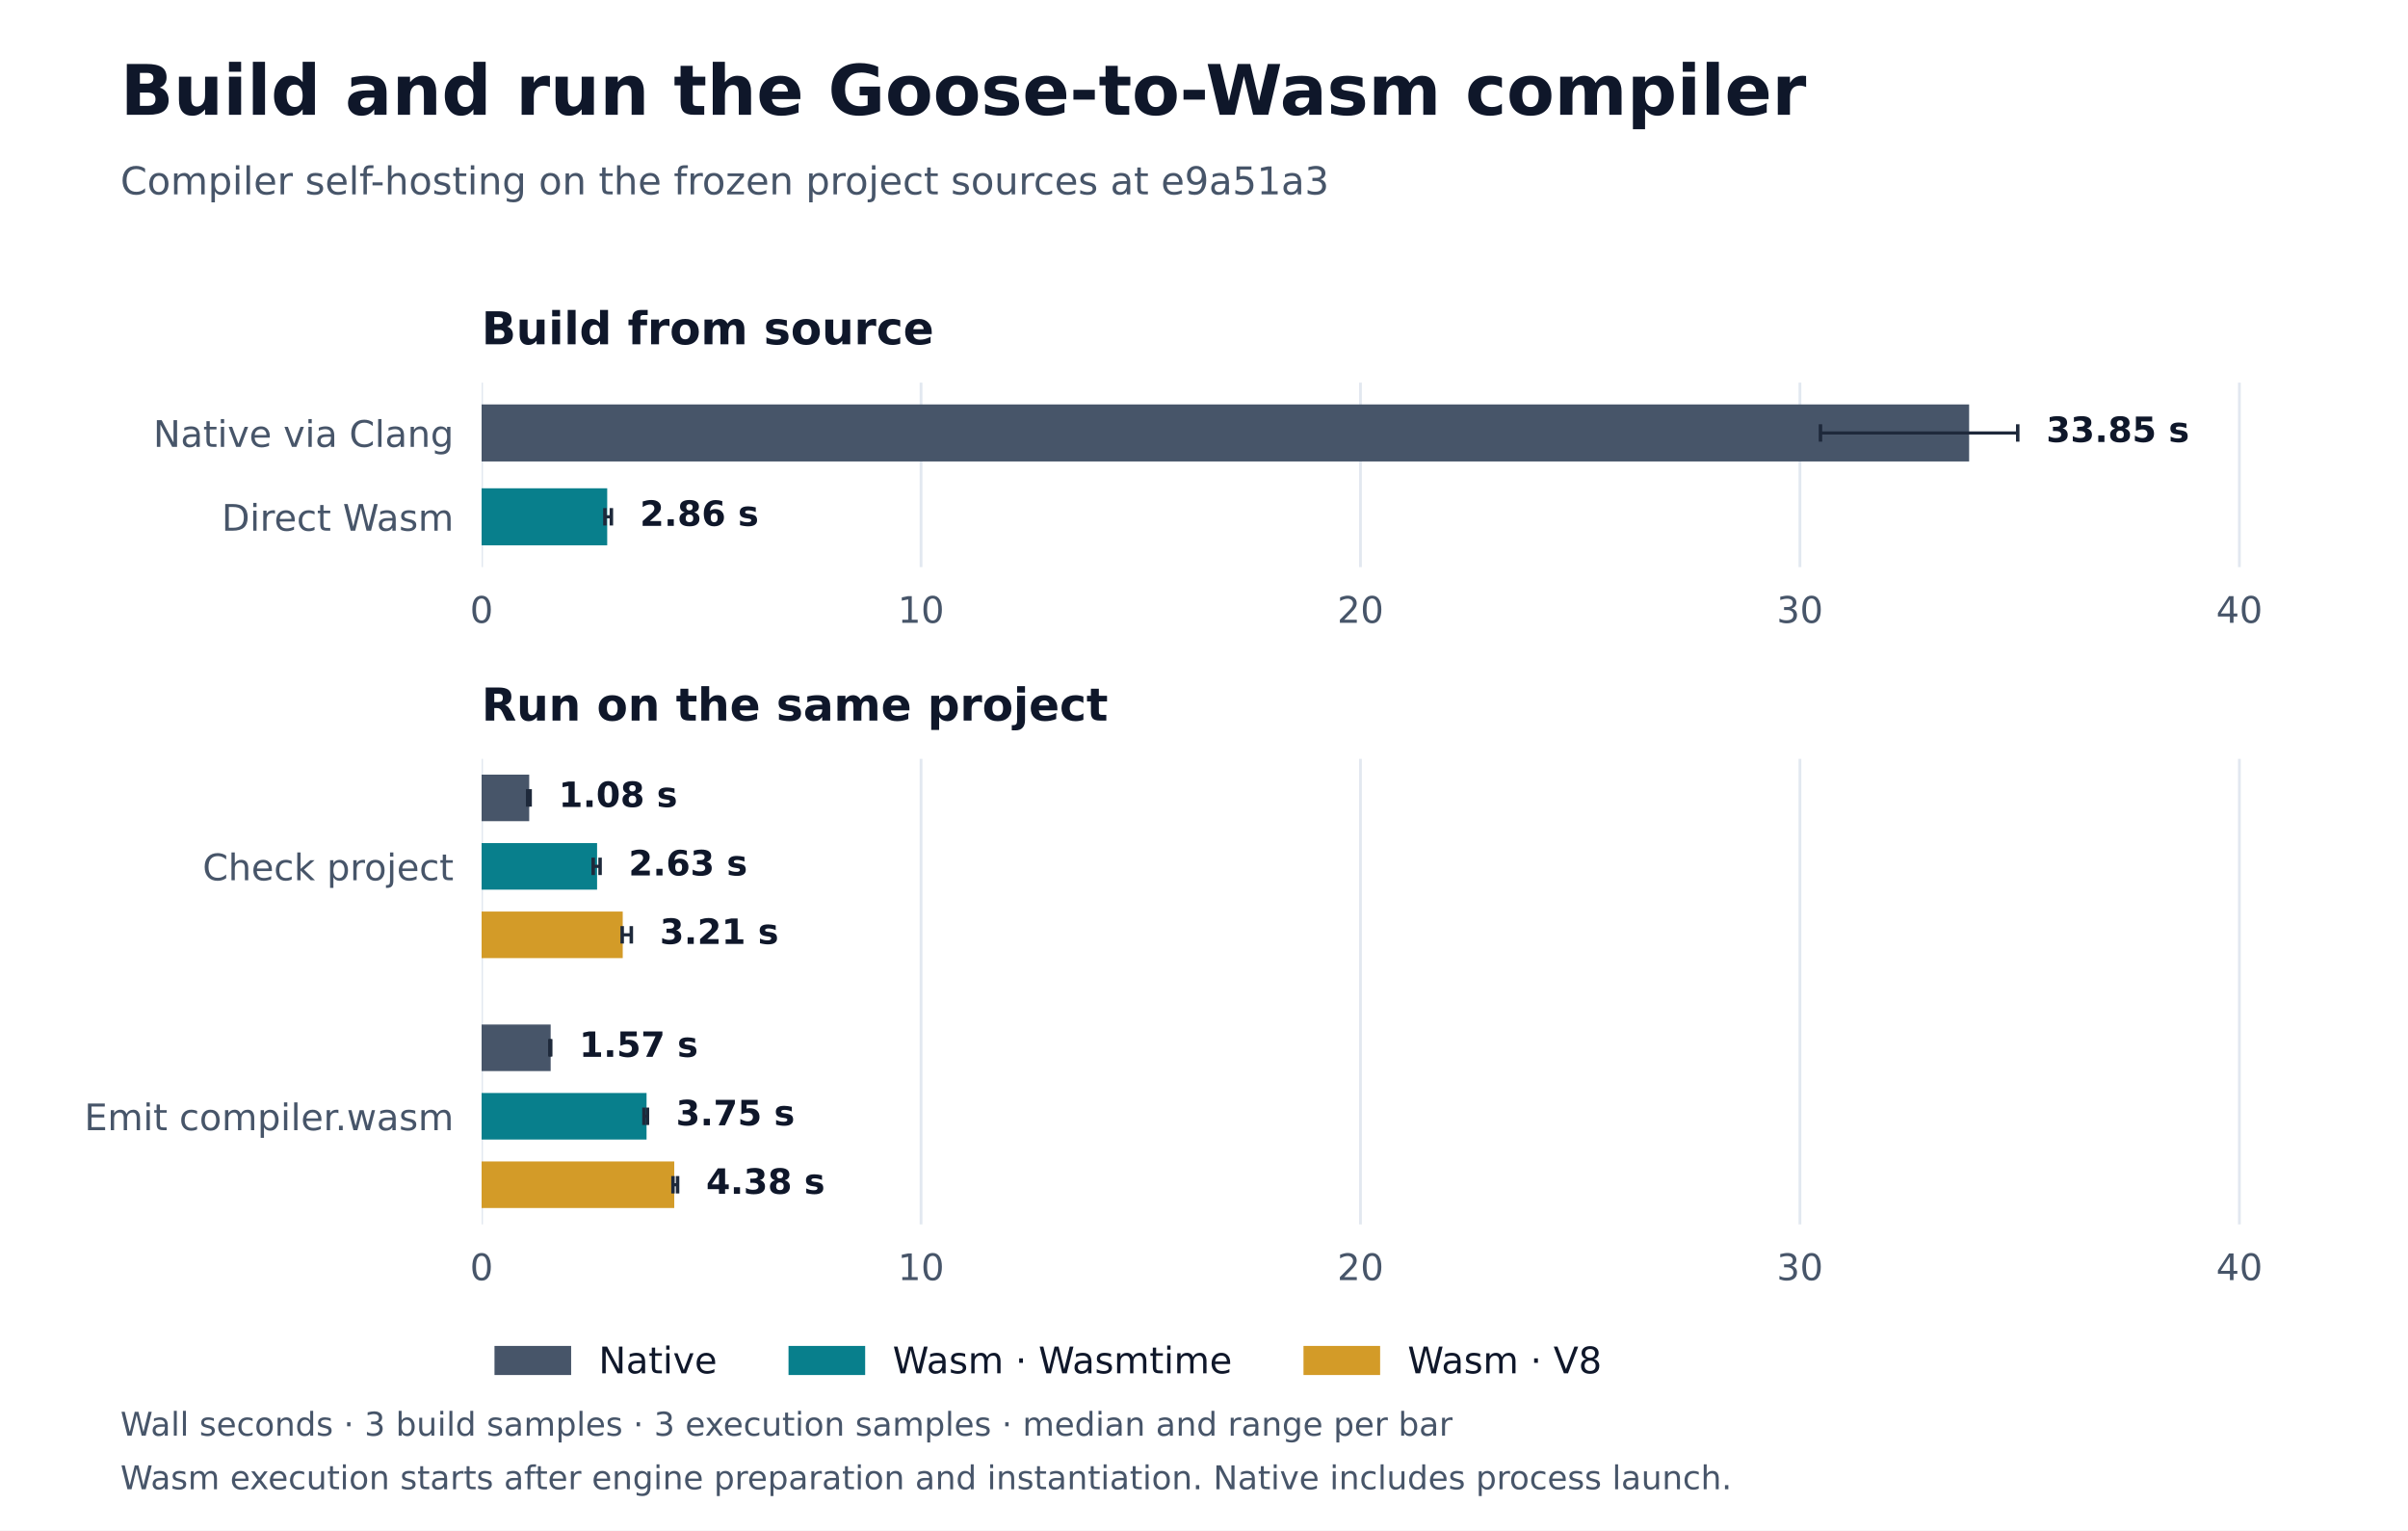
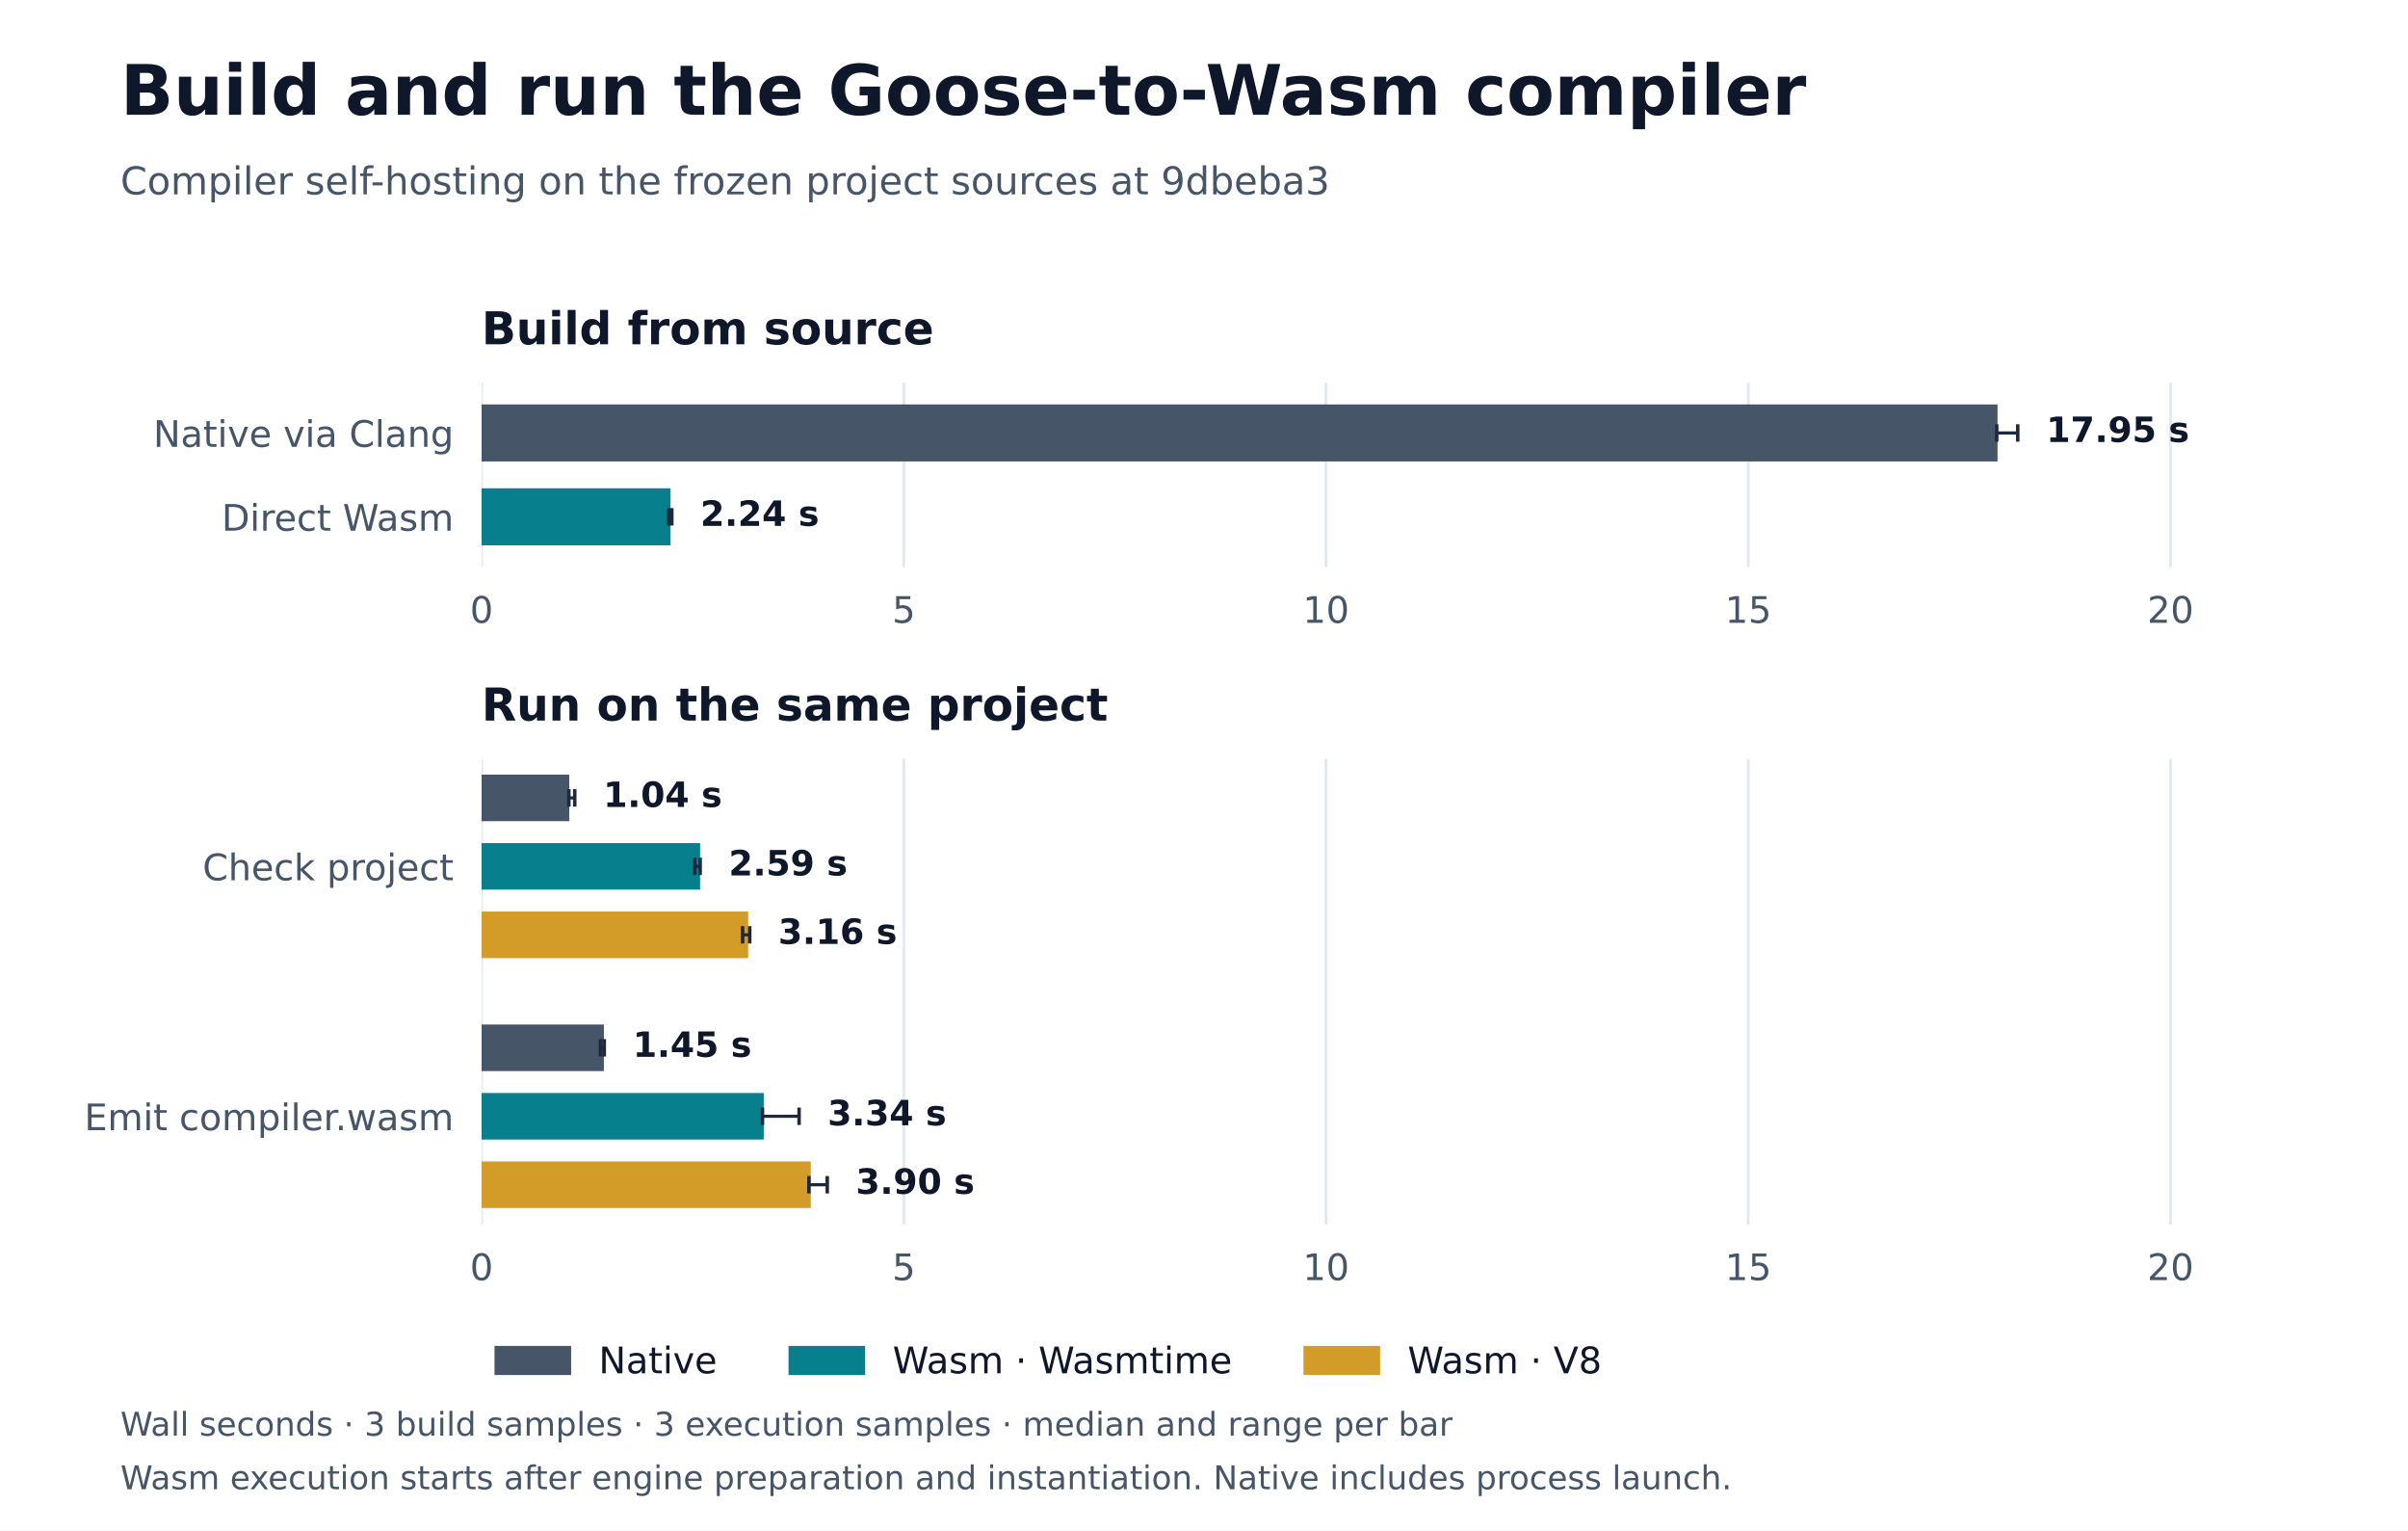
<svg xmlns="http://www.w3.org/2000/svg" xmlns:xlink="http://www.w3.org/1999/xlink" width="691.2pt" height="439.2pt" viewBox="0 0 691.2 439.2" version="1.1">
  <defs>
    <style type="text/css">*{stroke-linejoin: round; stroke-linecap: butt}</style>
  </defs>
  <g id="figure_1">
    <g id="patch_1">
      <path d="M 0 439.2 L 691.2 439.2 L 691.2 0 L 0 0 z " style="fill: #ffffff" />
    </g>
    <g id="axes_1">
      <g id="patch_2">
        <path d="M 138.24 162.735 L 649.728 162.735 L 649.728 109.8 L 138.24 109.8 z " style="fill: #ffffff" />
      </g>
      <g id="matplotlib.axis_1">
        <g id="xtick_1">
          <g id="line2d_1">
            <path d="M 138.24 162.735 L 138.24 109.8 " clip-path="url(#p8ee280f286)" style="fill: none; stroke: #e2e8f0; stroke-width: 0.8; stroke-linecap: square" />
          </g>
          <g id="line2d_2" />
          <g id="text_1">
            <text style="font-size: 10.5px; font-family: 'DejaVu Sans'; text-anchor: middle; fill: #475569" x="138.24" y="178.713" transform="rotate(-0 138.24 178.7125)">0</text>
          </g>
        </g>
        <g id="xtick_2">
          <g id="line2d_3">
-             <path d="M 264.379 162.735 L 264.379 109.8 " clip-path="url(#p8ee280f286)" style="fill: none; stroke: #e2e8f0; stroke-width: 0.8; stroke-linecap: square" />
+             <path d="M 259.437 162.735 L 259.437 109.8 " clip-path="url(#p8ee280f286)" style="fill: none; stroke: #e2e8f0; stroke-width: 0.8; stroke-linecap: square" />
          </g>
          <g id="line2d_4" />
          <g id="text_2">
-             <text style="font-size: 10.5px; font-family: 'DejaVu Sans'; text-anchor: middle; fill: #475569" x="264.379" y="178.713" transform="rotate(-0 264.3791 178.7125)">10</text>
+             <text style="font-size: 10.5px; font-family: 'DejaVu Sans'; text-anchor: middle; fill: #475569" x="259.437" y="178.713" transform="rotate(-0 259.4369 178.7125)">5</text>
          </g>
        </g>
        <g id="xtick_3">
          <g id="line2d_5">
-             <path d="M 390.518 162.735 L 390.518 109.8 " clip-path="url(#p8ee280f286)" style="fill: none; stroke: #e2e8f0; stroke-width: 0.8; stroke-linecap: square" />
+             <path d="M 380.634 162.735 L 380.634 109.8 " clip-path="url(#p8ee280f286)" style="fill: none; stroke: #e2e8f0; stroke-width: 0.8; stroke-linecap: square" />
          </g>
          <g id="line2d_6" />
          <g id="text_3">
-             <text style="font-size: 10.5px; font-family: 'DejaVu Sans'; text-anchor: middle; fill: #475569" x="390.518" y="178.713" transform="rotate(-0 390.5181 178.7125)">20</text>
+             <text style="font-size: 10.5px; font-family: 'DejaVu Sans'; text-anchor: middle; fill: #475569" x="380.634" y="178.713" transform="rotate(-0 380.6338 178.7125)">10</text>
          </g>
        </g>
        <g id="xtick_4">
          <g id="line2d_7">
-             <path d="M 516.657 162.735 L 516.657 109.8 " clip-path="url(#p8ee280f286)" style="fill: none; stroke: #e2e8f0; stroke-width: 0.8; stroke-linecap: square" />
+             <path d="M 501.831 162.735 L 501.831 109.8 " clip-path="url(#p8ee280f286)" style="fill: none; stroke: #e2e8f0; stroke-width: 0.8; stroke-linecap: square" />
          </g>
          <g id="line2d_8" />
          <g id="text_4">
-             <text style="font-size: 10.5px; font-family: 'DejaVu Sans'; text-anchor: middle; fill: #475569" x="516.657" y="178.713" transform="rotate(-0 516.6572 178.7125)">30</text>
+             <text style="font-size: 10.5px; font-family: 'DejaVu Sans'; text-anchor: middle; fill: #475569" x="501.831" y="178.713" transform="rotate(-0 501.8307 178.7125)">15</text>
          </g>
        </g>
        <g id="xtick_5">
          <g id="line2d_9">
-             <path d="M 642.796 162.735 L 642.796 109.8 " clip-path="url(#p8ee280f286)" style="fill: none; stroke: #e2e8f0; stroke-width: 0.8; stroke-linecap: square" />
+             <path d="M 623.028 162.735 L 623.028 109.8 " clip-path="url(#p8ee280f286)" style="fill: none; stroke: #e2e8f0; stroke-width: 0.8; stroke-linecap: square" />
          </g>
          <g id="line2d_10" />
          <g id="text_5">
-             <text style="font-size: 10.5px; font-family: 'DejaVu Sans'; text-anchor: middle; fill: #475569" x="642.796" y="178.713" transform="rotate(-0 642.7962 178.7125)">40</text>
+             <text style="font-size: 10.5px; font-family: 'DejaVu Sans'; text-anchor: middle; fill: #475569" x="623.028" y="178.713" transform="rotate(-0 623.0277 178.7125)">20</text>
          </g>
        </g>
      </g>
      <g id="matplotlib.axis_2">
        <g id="ytick_1">
          <g id="line2d_11" />
          <g id="text_6">
            <text style="font-size: 10.5px; font-family: 'DejaVu Sans'; text-anchor: end; fill: #475569" x="130.24" y="128.226" transform="rotate(-0 130.24 128.226)">Native via Clang</text>
          </g>
        </g>
        <g id="ytick_2">
          <g id="line2d_12" />
          <g id="text_7">
            <text style="font-size: 10.5px; font-family: 'DejaVu Sans'; text-anchor: end; fill: #475569" x="130.24" y="152.287" transform="rotate(-0 130.24 152.2874)">Direct Wasm</text>
          </g>
        </g>
      </g>
      <g id="patch_3">
-         <path d="M 138.24 116.056 L 565.225 116.056 L 565.225 132.418 L 138.24 132.418 z " clip-path="url(#p8ee280f286)" style="fill: #475569" />
+         <path d="M 138.24 116.056 L 573.379 116.056 L 573.379 132.418 L 138.24 132.418 z " clip-path="url(#p8ee280f286)" style="fill: #475569" />
      </g>
      <g id="patch_4">
-         <path d="M 138.24 140.117 L 174.295 140.117 L 174.295 156.479 L 138.24 156.479 z " clip-path="url(#p8ee280f286)" style="fill: #087f8c" />
+         <path d="M 138.24 140.117 L 192.467 140.117 L 192.467 156.479 L 138.24 156.479 z " clip-path="url(#p8ee280f286)" style="fill: #087f8c" />
      </g>
      <g id="LineCollection_1">
-         <path d="M 522.554 124.237 L 579.178 124.237 " clip-path="url(#p8ee280f286)" style="fill: none; stroke: #1e293b; stroke-width: 0.9" />
+         <path d="M 573.147 124.237 L 579.178 124.237 " clip-path="url(#p8ee280f286)" style="fill: none; stroke: #1e293b; stroke-width: 0.9" />
      </g>
      <g id="line2d_13">
        <defs>
          <path id="m0acf684bec" d="M 0 2.5 L 0 -2.5 " style="stroke: #1e293b" />
        </defs>
        <g clip-path="url(#p8ee280f286)">
-           <use xlink:href="#m0acf684bec" x="522.554" y="124.237" style="fill: #1f77b4; stroke: #1e293b" />
+           <use xlink:href="#m0acf684bec" x="573.147" y="124.237" style="fill: #1f77b4; stroke: #1e293b" />
        </g>
      </g>
      <g id="line2d_14">
        <g clip-path="url(#p8ee280f286)">
          <use xlink:href="#m0acf684bec" x="579.178" y="124.237" style="fill: #1f77b4; stroke: #1e293b" />
        </g>
      </g>
      <g id="LineCollection_2">
-         <path d="M 173.634 148.298 L 175.488 148.298 " clip-path="url(#p8ee280f286)" style="fill: none; stroke: #1e293b; stroke-width: 0.9" />
+         <path d="M 191.993 148.298 L 192.839 148.298 " clip-path="url(#p8ee280f286)" style="fill: none; stroke: #1e293b; stroke-width: 0.9" />
      </g>
      <g id="line2d_15">
        <g clip-path="url(#p8ee280f286)">
-           <use xlink:href="#m0acf684bec" x="173.634" y="148.298" style="fill: #1f77b4; stroke: #1e293b" />
+           <use xlink:href="#m0acf684bec" x="191.993" y="148.298" style="fill: #1f77b4; stroke: #1e293b" />
        </g>
      </g>
      <g id="line2d_16">
        <g clip-path="url(#p8ee280f286)">
-           <use xlink:href="#m0acf684bec" x="175.488" y="148.298" style="fill: #1f77b4; stroke: #1e293b" />
+           <use xlink:href="#m0acf684bec" x="192.839" y="148.298" style="fill: #1f77b4; stroke: #1e293b" />
        </g>
      </g>
      <g id="text_8">
-         <text style="font-weight: 700; font-size: 10px; font-family: 'DejaVu Sans'; text-anchor: start; fill: #0f172a" x="587.362" y="126.834" transform="rotate(-0 587.3617 126.8345)">33.85 s</text>
+         <text style="font-weight: 700; font-size: 10px; font-family: 'DejaVu Sans'; text-anchor: start; fill: #0f172a" x="587.362" y="126.834" transform="rotate(-0 587.3617 126.8345)">17.95 s</text>
      </g>
      <g id="text_9">
-         <text style="font-weight: 700; font-size: 10px; font-family: 'DejaVu Sans'; text-anchor: start; fill: #0f172a" x="183.672" y="150.896" transform="rotate(-0 183.6719 150.8958)">2.86 s</text>
+         <text style="font-weight: 700; font-size: 10px; font-family: 'DejaVu Sans'; text-anchor: start; fill: #0f172a" x="201.023" y="150.896" transform="rotate(-0 201.0233 150.8958)">2.24 s</text>
      </g>
      <g id="text_10">
        <text style="font-weight: 700; font-size: 13px; font-family: 'DejaVu Sans'; text-anchor: start; fill: #0f172a" x="138.24" y="98.8" transform="rotate(-0 138.24 98.8)">Build from source</text>
      </g>
    </g>
    <g id="axes_2">
      <g id="patch_5">
        <path d="M 138.24 351.36 L 649.728 351.36 L 649.728 217.762 L 138.24 217.762 z " style="fill: #ffffff" />
      </g>
      <g id="matplotlib.axis_3">
        <g id="xtick_6">
          <g id="line2d_17">
            <path d="M 138.24 351.36 L 138.24 217.762 " clip-path="url(#p224face17b)" style="fill: none; stroke: #e2e8f0; stroke-width: 0.8; stroke-linecap: square" />
          </g>
          <g id="line2d_18" />
          <g id="text_11">
            <text style="font-size: 10.5px; font-family: 'DejaVu Sans'; text-anchor: middle; fill: #475569" x="138.24" y="367.338" transform="rotate(-0 138.24 367.3375)">0</text>
          </g>
        </g>
        <g id="xtick_7">
          <g id="line2d_19">
-             <path d="M 264.379 351.36 L 264.379 217.762 " clip-path="url(#p224face17b)" style="fill: none; stroke: #e2e8f0; stroke-width: 0.8; stroke-linecap: square" />
+             <path d="M 259.437 351.36 L 259.437 217.762 " clip-path="url(#p224face17b)" style="fill: none; stroke: #e2e8f0; stroke-width: 0.8; stroke-linecap: square" />
          </g>
          <g id="line2d_20" />
          <g id="text_12">
-             <text style="font-size: 10.5px; font-family: 'DejaVu Sans'; text-anchor: middle; fill: #475569" x="264.379" y="367.338" transform="rotate(-0 264.3791 367.3375)">10</text>
+             <text style="font-size: 10.5px; font-family: 'DejaVu Sans'; text-anchor: middle; fill: #475569" x="259.437" y="367.338" transform="rotate(-0 259.4369 367.3375)">5</text>
          </g>
        </g>
        <g id="xtick_8">
          <g id="line2d_21">
-             <path d="M 390.518 351.36 L 390.518 217.762 " clip-path="url(#p224face17b)" style="fill: none; stroke: #e2e8f0; stroke-width: 0.8; stroke-linecap: square" />
+             <path d="M 380.634 351.36 L 380.634 217.762 " clip-path="url(#p224face17b)" style="fill: none; stroke: #e2e8f0; stroke-width: 0.8; stroke-linecap: square" />
          </g>
          <g id="line2d_22" />
          <g id="text_13">
-             <text style="font-size: 10.5px; font-family: 'DejaVu Sans'; text-anchor: middle; fill: #475569" x="390.518" y="367.338" transform="rotate(-0 390.5181 367.3375)">20</text>
+             <text style="font-size: 10.5px; font-family: 'DejaVu Sans'; text-anchor: middle; fill: #475569" x="380.634" y="367.338" transform="rotate(-0 380.6338 367.3375)">10</text>
          </g>
        </g>
        <g id="xtick_9">
          <g id="line2d_23">
-             <path d="M 516.657 351.36 L 516.657 217.762 " clip-path="url(#p224face17b)" style="fill: none; stroke: #e2e8f0; stroke-width: 0.8; stroke-linecap: square" />
+             <path d="M 501.831 351.36 L 501.831 217.762 " clip-path="url(#p224face17b)" style="fill: none; stroke: #e2e8f0; stroke-width: 0.8; stroke-linecap: square" />
          </g>
          <g id="line2d_24" />
          <g id="text_14">
-             <text style="font-size: 10.5px; font-family: 'DejaVu Sans'; text-anchor: middle; fill: #475569" x="516.657" y="367.338" transform="rotate(-0 516.6572 367.3375)">30</text>
+             <text style="font-size: 10.5px; font-family: 'DejaVu Sans'; text-anchor: middle; fill: #475569" x="501.831" y="367.338" transform="rotate(-0 501.8307 367.3375)">15</text>
          </g>
        </g>
        <g id="xtick_10">
          <g id="line2d_25">
-             <path d="M 642.796 351.36 L 642.796 217.762 " clip-path="url(#p224face17b)" style="fill: none; stroke: #e2e8f0; stroke-width: 0.8; stroke-linecap: square" />
+             <path d="M 623.028 351.36 L 623.028 217.762 " clip-path="url(#p224face17b)" style="fill: none; stroke: #e2e8f0; stroke-width: 0.8; stroke-linecap: square" />
          </g>
          <g id="line2d_26" />
          <g id="text_15">
-             <text style="font-size: 10.5px; font-family: 'DejaVu Sans'; text-anchor: middle; fill: #475569" x="642.796" y="367.338" transform="rotate(-0 642.7962 367.3375)">40</text>
+             <text style="font-size: 10.5px; font-family: 'DejaVu Sans'; text-anchor: middle; fill: #475569" x="623.028" y="367.338" transform="rotate(-0 623.0277 367.3375)">20</text>
          </g>
        </g>
      </g>
      <g id="matplotlib.axis_4">
        <g id="ytick_3">
          <g id="line2d_27" />
          <g id="text_16">
            <text style="font-size: 10.5px; font-family: 'DejaVu Sans'; text-anchor: end; fill: #475569" x="130.24" y="252.597" transform="rotate(-0 130.24 252.5967)">Check project</text>
          </g>
        </g>
        <g id="ytick_4">
          <g id="line2d_28" />
          <g id="text_17">
            <text style="font-size: 10.5px; font-family: 'DejaVu Sans'; text-anchor: end; fill: #475569" x="130.24" y="324.307" transform="rotate(-0 130.24 324.3073)">Emit compiler.wasm</text>
          </g>
        </g>
      </g>
      <g id="patch_6">
-         <path d="M 138.24 222.281 L 151.905 222.281 L 151.905 235.641 L 138.24 235.641 z " clip-path="url(#p224face17b)" style="fill: #475569" />
+         <path d="M 138.24 222.281 L 163.396 222.281 L 163.396 235.641 L 138.24 235.641 z " clip-path="url(#p224face17b)" style="fill: #475569" />
      </g>
      <g id="patch_7">
-         <path d="M 138.24 241.928 L 171.387 241.928 L 171.387 255.287 L 138.24 255.287 z " clip-path="url(#p224face17b)" style="fill: #087f8c" />
+         <path d="M 138.24 241.928 L 200.96 241.928 L 200.96 255.287 L 138.24 255.287 z " clip-path="url(#p224face17b)" style="fill: #087f8c" />
      </g>
      <g id="patch_8">
-         <path d="M 138.24 261.574 L 178.751 261.574 L 178.751 274.934 L 138.24 274.934 z " clip-path="url(#p224face17b)" style="fill: #d39b28" />
+         <path d="M 138.24 261.574 L 214.76 261.574 L 214.76 274.934 L 138.24 274.934 z " clip-path="url(#p224face17b)" style="fill: #d39b28" />
      </g>
      <g id="patch_9">
-         <path d="M 138.24 293.992 L 158.065 293.992 L 158.065 307.351 L 138.24 307.351 z " clip-path="url(#p224face17b)" style="fill: #475569" />
+         <path d="M 138.24 293.992 L 173.344 293.992 L 173.344 307.351 L 138.24 307.351 z " clip-path="url(#p224face17b)" style="fill: #475569" />
      </g>
      <g id="patch_10">
-         <path d="M 138.24 313.638 L 185.589 313.638 L 185.589 326.998 L 138.24 326.998 z " clip-path="url(#p224face17b)" style="fill: #087f8c" />
+         <path d="M 138.24 313.638 L 219.234 313.638 L 219.234 326.998 L 138.24 326.998 z " clip-path="url(#p224face17b)" style="fill: #087f8c" />
      </g>
      <g id="patch_11">
-         <path d="M 138.24 333.285 L 193.541 333.285 L 193.541 346.645 L 138.24 346.645 z " clip-path="url(#p224face17b)" style="fill: #d39b28" />
+         <path d="M 138.24 333.285 L 232.727 333.285 L 232.727 346.645 L 138.24 346.645 z " clip-path="url(#p224face17b)" style="fill: #d39b28" />
      </g>
      <g id="LineCollection_3">
-         <path d="M 151.463 228.961 L 152.171 228.961 " clip-path="url(#p224face17b)" style="fill: none; stroke: #1e293b; stroke-width: 0.9" />
+         <path d="M 163.284 228.961 L 164.979 228.961 " clip-path="url(#p224face17b)" style="fill: none; stroke: #1e293b; stroke-width: 0.9" />
      </g>
      <g id="line2d_29">
        <g clip-path="url(#p224face17b)">
-           <use xlink:href="#m0acf684bec" x="151.463" y="228.961" style="fill: #1f77b4; stroke: #1e293b" />
+           <use xlink:href="#m0acf684bec" x="163.284" y="228.961" style="fill: #1f77b4; stroke: #1e293b" />
        </g>
      </g>
      <g id="line2d_30">
        <g clip-path="url(#p224face17b)">
-           <use xlink:href="#m0acf684bec" x="152.171" y="228.961" style="fill: #1f77b4; stroke: #1e293b" />
+           <use xlink:href="#m0acf684bec" x="164.979" y="228.961" style="fill: #1f77b4; stroke: #1e293b" />
        </g>
      </g>
      <g id="LineCollection_4">
-         <path d="M 170.273 248.608 L 172.25 248.608 " clip-path="url(#p224face17b)" style="fill: none; stroke: #1e293b; stroke-width: 0.9" />
+         <path d="M 199.449 248.608 L 200.977 248.608 " clip-path="url(#p224face17b)" style="fill: none; stroke: #1e293b; stroke-width: 0.9" />
      </g>
      <g id="line2d_31">
        <g clip-path="url(#p224face17b)">
-           <use xlink:href="#m0acf684bec" x="170.273" y="248.608" style="fill: #1f77b4; stroke: #1e293b" />
+           <use xlink:href="#m0acf684bec" x="199.449" y="248.608" style="fill: #1f77b4; stroke: #1e293b" />
        </g>
      </g>
      <g id="line2d_32">
        <g clip-path="url(#p224face17b)">
-           <use xlink:href="#m0acf684bec" x="172.25" y="248.608" style="fill: #1f77b4; stroke: #1e293b" />
+           <use xlink:href="#m0acf684bec" x="200.977" y="248.608" style="fill: #1f77b4; stroke: #1e293b" />
        </g>
      </g>
      <g id="LineCollection_5">
-         <path d="M 178.596 268.254 L 181.213 268.254 " clip-path="url(#p224face17b)" style="fill: none; stroke: #1e293b; stroke-width: 0.9" />
+         <path d="M 213.153 268.254 L 215.204 268.254 " clip-path="url(#p224face17b)" style="fill: none; stroke: #1e293b; stroke-width: 0.9" />
      </g>
      <g id="line2d_33">
        <g clip-path="url(#p224face17b)">
-           <use xlink:href="#m0acf684bec" x="178.596" y="268.254" style="fill: #1f77b4; stroke: #1e293b" />
+           <use xlink:href="#m0acf684bec" x="213.153" y="268.254" style="fill: #1f77b4; stroke: #1e293b" />
        </g>
      </g>
      <g id="line2d_34">
        <g clip-path="url(#p224face17b)">
-           <use xlink:href="#m0acf684bec" x="181.213" y="268.254" style="fill: #1f77b4; stroke: #1e293b" />
+           <use xlink:href="#m0acf684bec" x="215.204" y="268.254" style="fill: #1f77b4; stroke: #1e293b" />
        </g>
      </g>
      <g id="LineCollection_6">
-         <path d="M 157.83 300.671 L 158.08 300.671 " clip-path="url(#p224face17b)" style="fill: none; stroke: #1e293b; stroke-width: 0.9" />
+         <path d="M 172.376 300.671 L 173.458 300.671 " clip-path="url(#p224face17b)" style="fill: none; stroke: #1e293b; stroke-width: 0.9" />
      </g>
      <g id="line2d_35">
        <g clip-path="url(#p224face17b)">
-           <use xlink:href="#m0acf684bec" x="157.83" y="300.671" style="fill: #1f77b4; stroke: #1e293b" />
+           <use xlink:href="#m0acf684bec" x="172.376" y="300.671" style="fill: #1f77b4; stroke: #1e293b" />
        </g>
      </g>
      <g id="line2d_36">
        <g clip-path="url(#p224face17b)">
-           <use xlink:href="#m0acf684bec" x="158.08" y="300.671" style="fill: #1f77b4; stroke: #1e293b" />
+           <use xlink:href="#m0acf684bec" x="173.458" y="300.671" style="fill: #1f77b4; stroke: #1e293b" />
        </g>
      </g>
      <g id="LineCollection_7">
-         <path d="M 184.84 320.318 L 185.845 320.318 " clip-path="url(#p224face17b)" style="fill: none; stroke: #1e293b; stroke-width: 0.9" />
+         <path d="M 218.863 320.318 L 229.371 320.318 " clip-path="url(#p224face17b)" style="fill: none; stroke: #1e293b; stroke-width: 0.9" />
      </g>
      <g id="line2d_37">
        <g clip-path="url(#p224face17b)">
-           <use xlink:href="#m0acf684bec" x="184.84" y="320.318" style="fill: #1f77b4; stroke: #1e293b" />
+           <use xlink:href="#m0acf684bec" x="218.863" y="320.318" style="fill: #1f77b4; stroke: #1e293b" />
        </g>
      </g>
      <g id="line2d_38">
        <g clip-path="url(#p224face17b)">
-           <use xlink:href="#m0acf684bec" x="185.845" y="320.318" style="fill: #1f77b4; stroke: #1e293b" />
+           <use xlink:href="#m0acf684bec" x="229.371" y="320.318" style="fill: #1f77b4; stroke: #1e293b" />
        </g>
      </g>
      <g id="LineCollection_8">
-         <path d="M 193.177 339.965 L 194.496 339.965 " clip-path="url(#p224face17b)" style="fill: none; stroke: #1e293b; stroke-width: 0.9" />
+         <path d="M 232.19 339.965 L 237.459 339.965 " clip-path="url(#p224face17b)" style="fill: none; stroke: #1e293b; stroke-width: 0.9" />
      </g>
      <g id="line2d_39">
        <g clip-path="url(#p224face17b)">
-           <use xlink:href="#m0acf684bec" x="193.177" y="339.965" style="fill: #1f77b4; stroke: #1e293b" />
+           <use xlink:href="#m0acf684bec" x="232.19" y="339.965" style="fill: #1f77b4; stroke: #1e293b" />
        </g>
      </g>
      <g id="line2d_40">
        <g clip-path="url(#p224face17b)">
-           <use xlink:href="#m0acf684bec" x="194.496" y="339.965" style="fill: #1f77b4; stroke: #1e293b" />
+           <use xlink:href="#m0acf684bec" x="237.459" y="339.965" style="fill: #1f77b4; stroke: #1e293b" />
        </g>
      </g>
      <g id="text_18">
-         <text style="font-weight: 700; font-size: 10px; font-family: 'DejaVu Sans'; text-anchor: start; fill: #0f172a" x="160.355" y="231.558" transform="rotate(-0 160.3551 231.5585)">1.08 s</text>
+         <text style="font-weight: 700; font-size: 10px; font-family: 'DejaVu Sans'; text-anchor: start; fill: #0f172a" x="173.163" y="231.558" transform="rotate(-0 173.1626 231.5585)">1.04 s</text>
      </g>
      <g id="text_19">
-         <text style="font-weight: 700; font-size: 10px; font-family: 'DejaVu Sans'; text-anchor: start; fill: #0f172a" x="180.433" y="251.205" transform="rotate(-0 180.4334 251.2052)">2.63 s</text>
+         <text style="font-weight: 700; font-size: 10px; font-family: 'DejaVu Sans'; text-anchor: start; fill: #0f172a" x="209.16" y="251.205" transform="rotate(-0 209.1604 251.2052)">2.59 s</text>
      </g>
      <g id="text_20">
-         <text style="font-weight: 700; font-size: 10px; font-family: 'DejaVu Sans'; text-anchor: start; fill: #0f172a" x="189.397" y="270.852" transform="rotate(-0 189.3971 270.8519)">3.21 s</text>
+         <text style="font-weight: 700; font-size: 10px; font-family: 'DejaVu Sans'; text-anchor: start; fill: #0f172a" x="223.387" y="270.852" transform="rotate(-0 223.3874 270.8519)">3.16 s</text>
      </g>
      <g id="text_21">
-         <text style="font-weight: 700; font-size: 10px; font-family: 'DejaVu Sans'; text-anchor: start; fill: #0f172a" x="166.264" y="303.269" transform="rotate(-0 166.2641 303.2691)">1.57 s</text>
+         <text style="font-weight: 700; font-size: 10px; font-family: 'DejaVu Sans'; text-anchor: start; fill: #0f172a" x="181.642" y="303.269" transform="rotate(-0 181.6419 303.2691)">1.45 s</text>
      </g>
      <g id="text_22">
-         <text style="font-weight: 700; font-size: 10px; font-family: 'DejaVu Sans'; text-anchor: start; fill: #0f172a" x="194.028" y="322.916" transform="rotate(-0 194.0285 322.9158)">3.75 s</text>
+         <text style="font-weight: 700; font-size: 10px; font-family: 'DejaVu Sans'; text-anchor: start; fill: #0f172a" x="237.555" y="322.916" transform="rotate(-0 237.5548 322.9158)">3.34 s</text>
      </g>
      <g id="text_23">
-         <text style="font-weight: 700; font-size: 10px; font-family: 'DejaVu Sans'; text-anchor: start; fill: #0f172a" x="202.68" y="342.563" transform="rotate(-0 202.6801 342.5625)">4.38 s</text>
+         <text style="font-weight: 700; font-size: 10px; font-family: 'DejaVu Sans'; text-anchor: start; fill: #0f172a" x="245.643" y="342.563" transform="rotate(-0 245.643 342.5625)">3.90 s</text>
      </g>
      <g id="text_24">
        <text style="font-weight: 700; font-size: 13px; font-family: 'DejaVu Sans'; text-anchor: start; fill: #0f172a" x="138.24" y="206.762" transform="rotate(-0 138.24 206.7622)">Run on the same project</text>
      </g>
      <g id="legend_1">
        <g id="patch_12">
          <path d="M 142.44 394.069 L 163.44 394.069 L 163.44 386.719 L 142.44 386.719 z " style="fill: #475569; stroke: #475569; stroke-linejoin: miter" />
        </g>
        <g id="text_25">
          <text style="font-size: 10.5px; font-family: 'DejaVu Sans'; text-anchor: start; fill: #0f172a" x="171.84" y="394.069" transform="rotate(-0 171.84 394.0687)">Native</text>
        </g>
        <g id="patch_13">
          <path d="M 226.839 394.069 L 247.839 394.069 L 247.839 386.719 L 226.839 386.719 z " style="fill: #087f8c; stroke: #087f8c; stroke-linejoin: miter" />
        </g>
        <g id="text_26">
          <text style="font-size: 10.5px; font-family: 'DejaVu Sans'; text-anchor: start; fill: #0f172a" x="256.239" y="394.069" transform="rotate(-0 256.2387 394.0687)">Wasm · Wasmtime</text>
        </g>
        <g id="patch_14">
          <path d="M 374.657 394.069 L 395.657 394.069 L 395.657 386.719 L 374.657 386.719 z " style="fill: #d39b28; stroke: #d39b28; stroke-linejoin: miter" />
        </g>
        <g id="text_27">
          <text style="font-size: 10.5px; font-family: 'DejaVu Sans'; text-anchor: start; fill: #0f172a" x="404.057" y="394.069" transform="rotate(-0 404.0573 394.0687)">Wasm · V8</text>
        </g>
      </g>
    </g>
    <g id="text_28">
      <text style="font-weight: 700; font-size: 20px; font-family: 'DejaVu Sans'; text-anchor: start; fill: #0f172a" x="34.56" y="32.94" transform="rotate(-0 34.56 32.94)">Build and run the Goose-to-Wasm compiler</text>
    </g>
    <g id="text_29">
-       <text style="font-size: 11px; font-family: 'DejaVu Sans'; text-anchor: start; fill: #475569" x="34.56" y="55.778" transform="rotate(-0 34.56 55.7784)">Compiler self-hosting on the frozen project sources at e9a51a3</text>
+       <text style="font-size: 11px; font-family: 'DejaVu Sans'; text-anchor: start; fill: #475569" x="34.56" y="55.778" transform="rotate(-0 34.56 55.7784)">Compiler self-hosting on the frozen project sources at 9dbeba3</text>
    </g>
    <g id="text_30">
      <text style="font-size: 9.4px; font-family: 'DejaVu Sans'; text-anchor: start; fill: #475569" x="34.56" y="411.97" transform="rotate(-0 34.56 411.9696)">Wall seconds · 3 build samples · 3 execution samples · median and range per bar</text>
    </g>
    <g id="text_31">
      <text style="font-size: 9.4px; font-family: 'DejaVu Sans'; text-anchor: start; fill: #475569" x="34.56" y="427.342" transform="rotate(-0 34.56 427.3416)">Wasm execution starts after engine preparation and instantiation. Native includes process launch.</text>
    </g>
  </g>
  <defs>
    <clipPath id="p8ee280f286">
      <rect x="138.24" y="109.8" width="511.488" height="52.935" />
    </clipPath>
    <clipPath id="p224face17b">
      <rect x="138.24" y="217.762" width="511.488" height="133.598" />
    </clipPath>
  </defs>
</svg>
